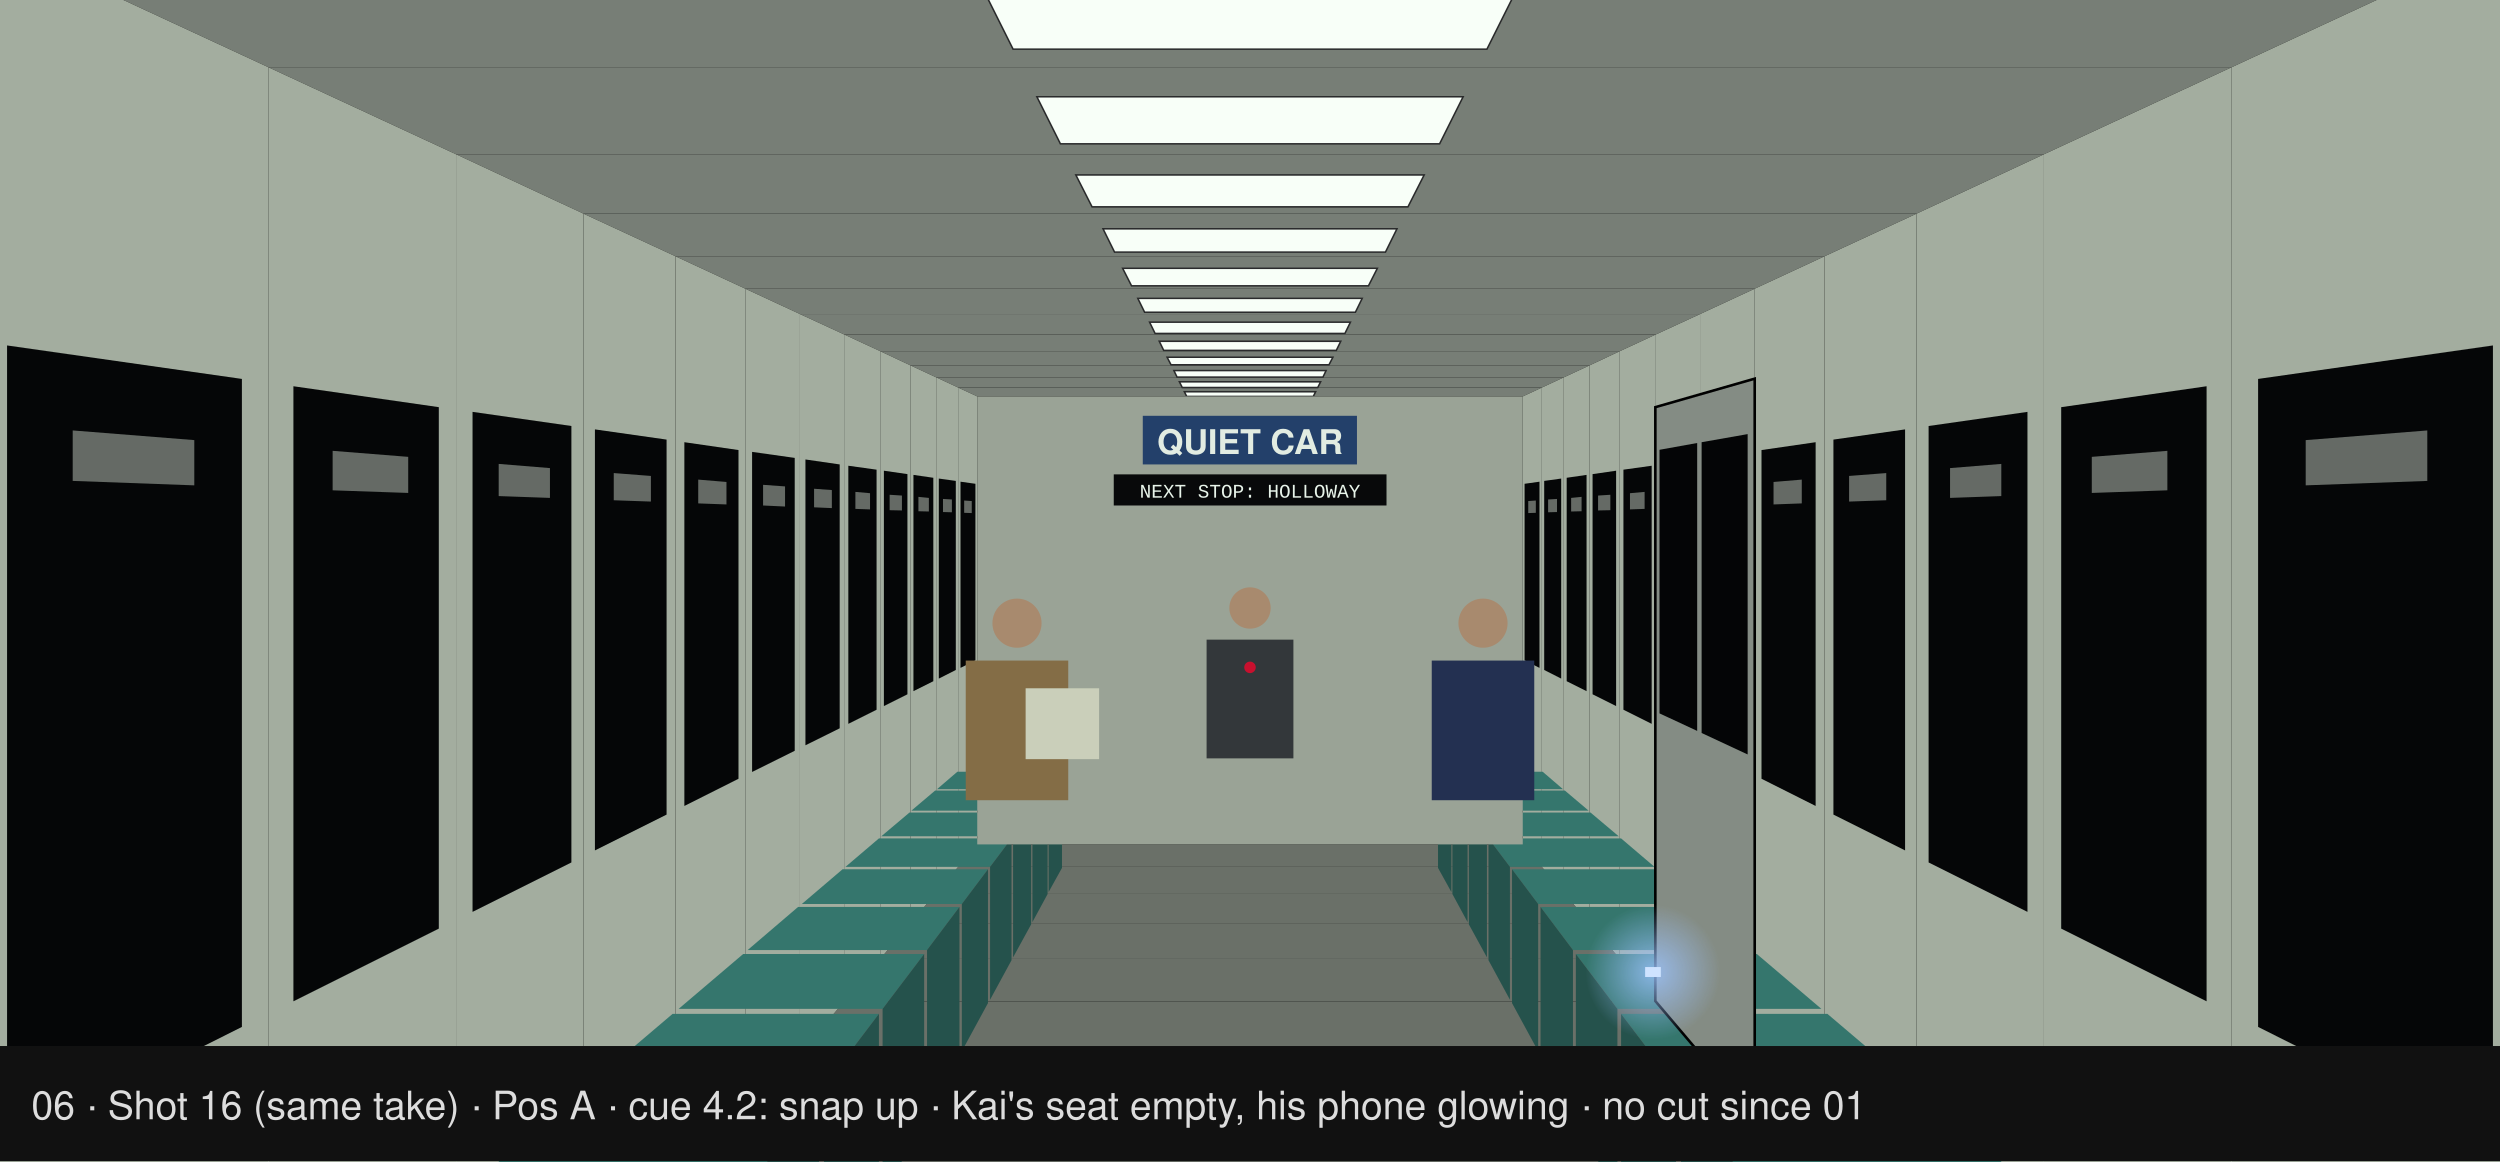
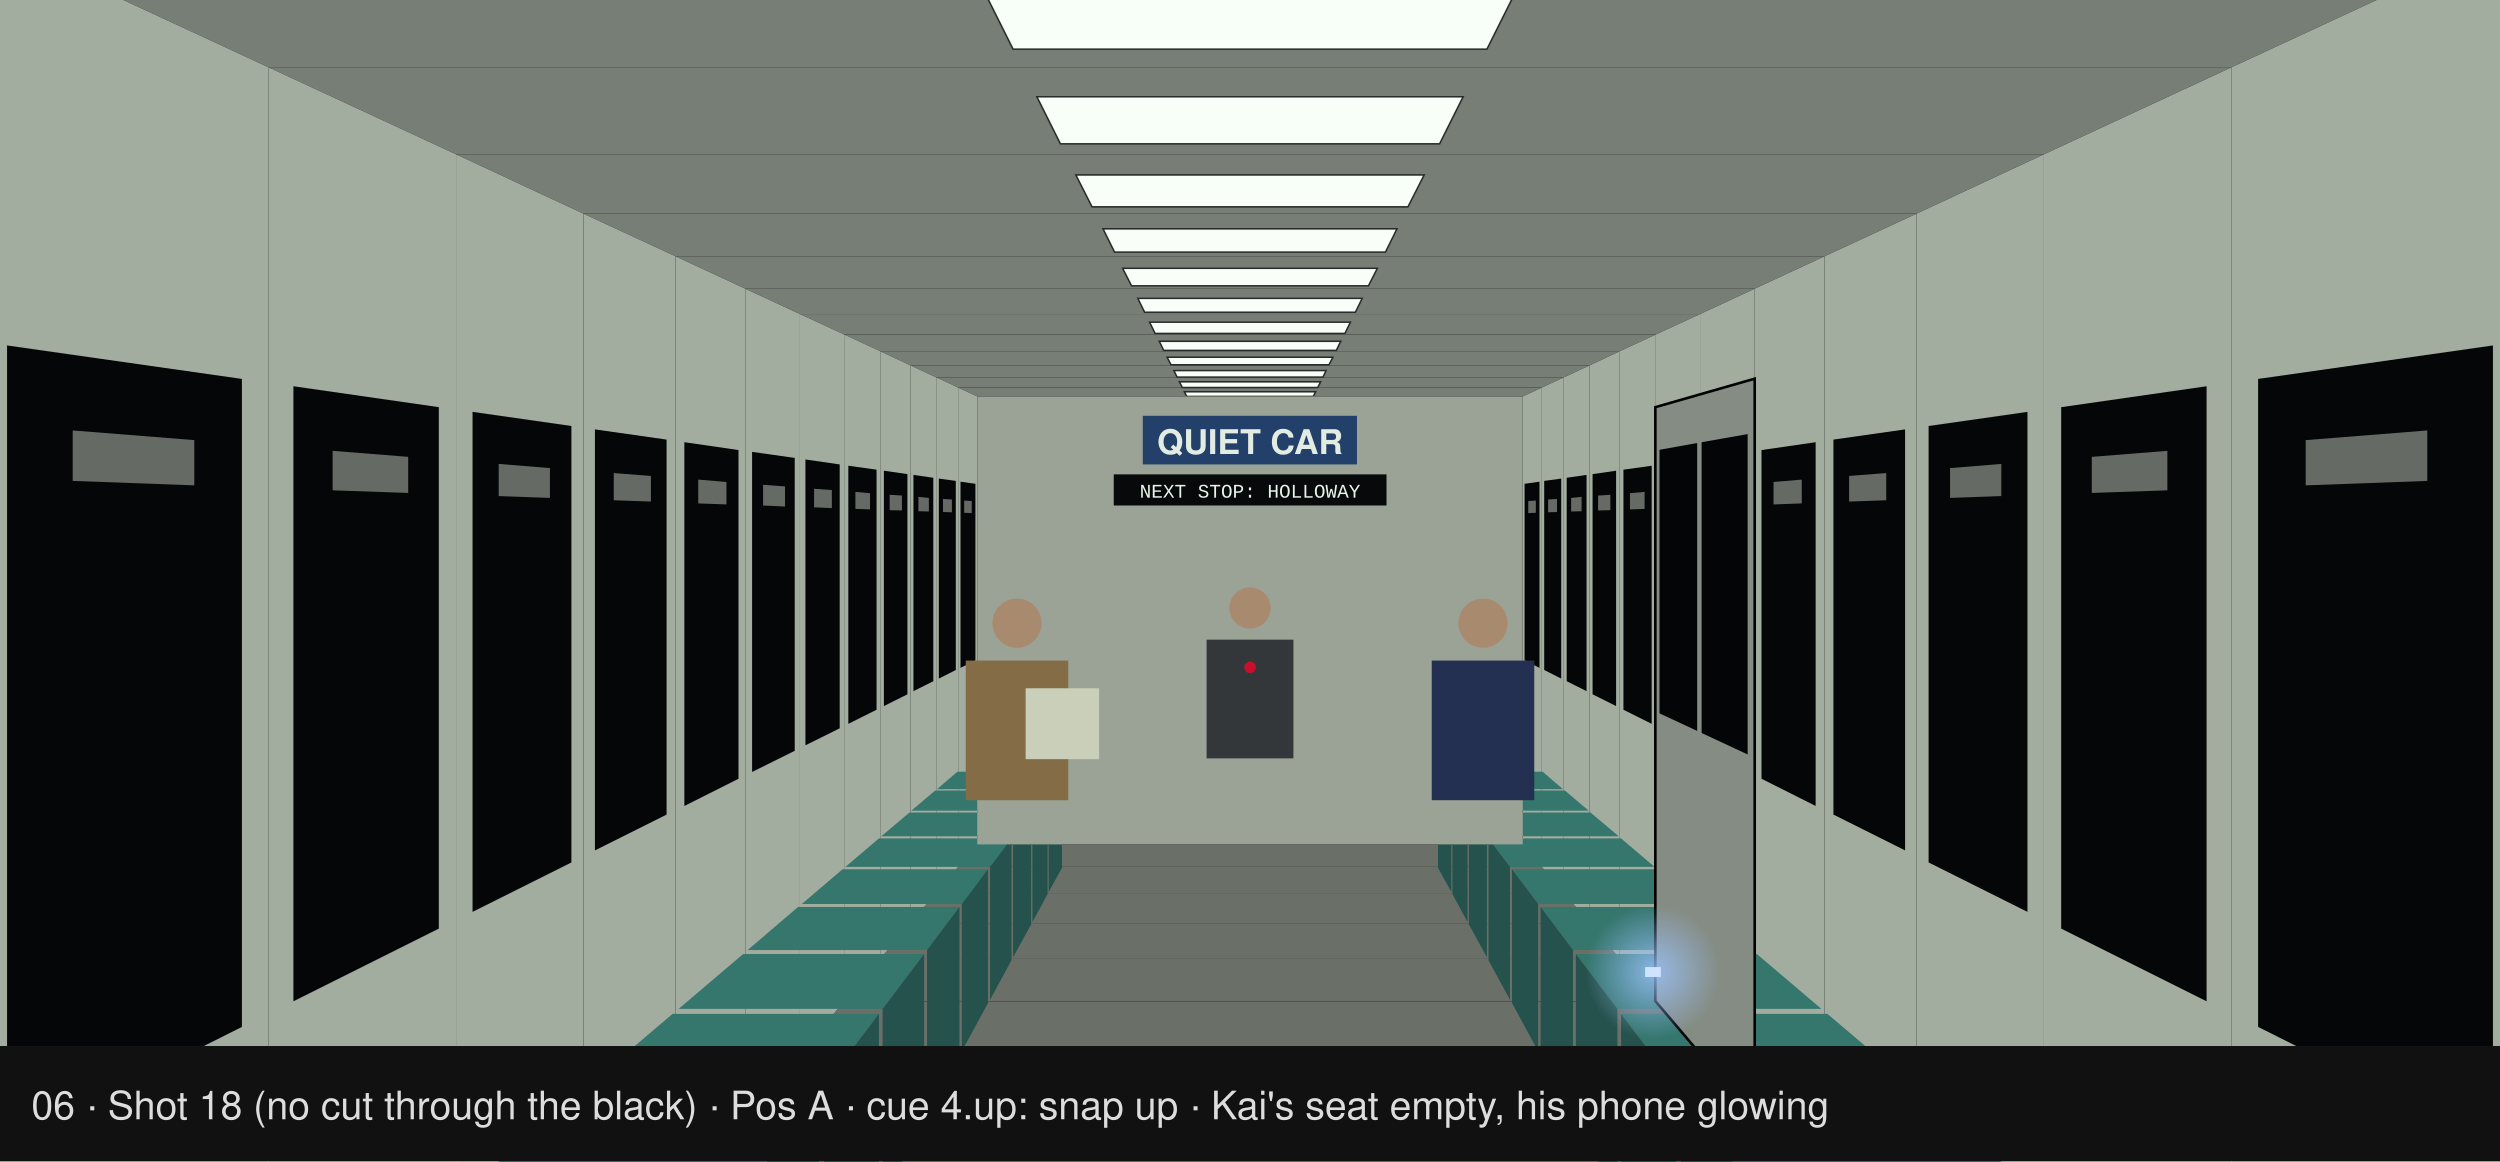
<svg xmlns="http://www.w3.org/2000/svg" viewBox="0 0 956 444" width="956" height="444">
  <defs>
    <radialGradient id="phone">
      <stop offset="0" stop-color="#9cc4ff" stop-opacity="0.9" />
      <stop offset="1" stop-color="#9cc4ff" stop-opacity="0" />
    </radialGradient>
    <radialGradient id="phoneface" cx="0.5" cy="1" r="0.9">
      <stop offset="0" stop-color="#a9cbff" stop-opacity="0.75" />
      <stop offset="1" stop-color="#a9cbff" stop-opacity="0" />
    </radialGradient>
    <linearGradient id="topdown" x1="0" y1="0" x2="0" y2="1">
      <stop offset="0" stop-color="#fff" stop-opacity="0.55" />
      <stop offset="1" stop-color="#fff" stop-opacity="0" />
    </linearGradient>
    <radialGradient id="lamp" cx="0.5" cy="0" r="1">
      <stop offset="0" stop-color="#e6f6f8" stop-opacity="0.95" />
      <stop offset="0.6" stop-color="#9fb8bd" stop-opacity="0.25" />
      <stop offset="1" stop-color="#000" stop-opacity="0" />
    </radialGradient>
  </defs>
  <g>
    <rect width="956" height="400" fill="#000" />
    <polygon points="366.4,331.5 589.6,331.5 582.3,322.9 373.7,322.9" fill="#6a7068" />
    <polygon points="366.4,148.2 589.6,148.2 582.3,151.6 373.7,151.6" fill="#777e76" />
    <polygon points="366.4,331.5 366.4,148.2 373.7,151.6 373.7,322.9" fill="#a3ad9f" />
    <polygon points="367.3,255.4 367.3,184.2 373.0,185.0 373.0,252.5" fill="#050607" />
    <polygon points="368.7,196.1 368.7,191.4 371.6,191.6 371.6,196.2" fill="#656a65" />
    <polygon points="589.6,331.5 589.6,148.2 582.3,151.6 582.3,322.9" fill="#a3ad9f" />
    <polygon points="588.7,255.4 588.7,184.2 583.0,185.0 583.0,252.5" fill="#050607" />
    <polygon points="587.3,196.1 587.3,191.4 584.4,191.6 584.4,196.2" fill="#656a65" />
    <polygon points="452.9,149.8 503.1,149.8 502.2,151.6 453.8,151.6" fill="#f8fff8" stroke="#2a2b2c" stroke-width="0.6" />
    <polygon points="358.0,341.5 598.0,341.5 589.6,331.5 366.4,331.5" fill="#6a7068" />
    <polygon points="358.0,144.3 598.0,144.3 589.6,148.2 366.4,148.2" fill="#777e76" />
    <polygon points="358.0,341.5 358.0,144.3 366.4,148.2 366.4,331.5" fill="#a3ad9f" />
    <polygon points="359.0,259.5 359.0,183.0 365.5,183.9 365.5,256.2" fill="#050607" />
    <polygon points="360.6,195.8 360.6,190.8 364.0,191.0 364.0,195.9" fill="#656a65" />
    <polygon points="598.0,341.5 598.0,144.3 589.6,148.2 589.6,331.5" fill="#a3ad9f" />
    <polygon points="597.0,259.5 597.0,183.0 590.5,183.9 590.5,256.2" fill="#050607" />
    <polygon points="595.4,195.8 595.4,190.8 592.0,191.0 592.0,195.9" fill="#656a65" />
    <polygon points="358.3,301.8 401.0,301.8 406.1,295.1 366.1,295.1" fill="#35766d" />
    <polygon points="401.0,341.1 401.0,301.8 406.1,295.1 406.1,331.9" fill="#25524c" />
    <polygon points="597.7,301.8 555.0,301.8 549.9,295.1 589.9,295.1" fill="#35766d" />
    <polygon points="555.0,341.1 555.0,301.8 549.9,295.1 549.9,331.9" fill="#25524c" />
    <polygon points="451.0,146.0 505.0,146.0 503.9,148.2 452.1,148.2" fill="#f8fff8" stroke="#2a2b2c" stroke-width="0.6" />
    <polygon points="348.1,353.0 607.9,353.0 598.0,341.5 358.0,341.5" fill="#6a7068" />
    <polygon points="348.1,139.7 607.9,139.7 598.0,144.3 358.0,144.3" fill="#777e76" />
    <polygon points="348.1,353.0 348.1,139.7 358.0,144.3 358.0,341.5" fill="#a3ad9f" />
    <polygon points="349.3,264.3 349.3,181.6 356.9,182.7 356.9,260.5" fill="#050607" />
    <polygon points="351.2,195.5 351.2,190.0 355.2,190.4 355.2,195.6" fill="#656a65" />
    <polygon points="607.9,353.0 607.9,139.7 598.0,144.3 598.0,341.5" fill="#a3ad9f" />
    <polygon points="606.7,264.3 606.7,181.6 599.1,182.7 599.1,260.5" fill="#050607" />
    <polygon points="604.8,195.5 604.8,190.0 600.8,190.4 600.8,195.6" fill="#656a65" />
    <polygon points="348.5,310.0 394.8,310.0 400.6,302.3 357.6,302.3" fill="#35766d" />
    <polygon points="394.8,352.6 394.8,310.0 400.6,302.3 400.6,341.9" fill="#25524c" />
    <polygon points="607.5,310.0 561.2,310.0 555.4,302.3 598.4,302.3" fill="#35766d" />
    <polygon points="561.2,352.6 561.2,310.0 555.4,302.3 555.4,341.9" fill="#25524c" />
    <polygon points="448.9,141.7 507.1,141.7 505.9,144.2 450.1,144.2" fill="#f8fff8" stroke="#2a2b2c" stroke-width="0.6" />
    <polygon points="336.6,366.7 619.4,366.7 607.9,353.0 348.1,353.0" fill="#6a7068" />
    <polygon points="336.6,134.3 619.4,134.3 607.9,139.7 348.1,139.7" fill="#777e76" />
    <polygon points="336.6,366.7 336.6,134.3 348.1,139.7 348.1,353.0" fill="#a3ad9f" />
    <polygon points="338.0,270.0 338.0,180.0 347.0,181.3 347.0,265.5" fill="#050607" />
    <polygon points="340.2,195.1 340.2,189.2 344.9,189.5 344.9,195.2" fill="#656a65" />
    <polygon points="619.4,366.7 619.4,134.3 607.9,139.7 607.9,353.0" fill="#a3ad9f" />
    <polygon points="618.0,270.0 618.0,180.0 609.0,181.3 609.0,265.5" fill="#050607" />
    <polygon points="615.8,195.1 615.8,189.2 611.1,189.5 611.1,195.2" fill="#656a65" />
    <polygon points="337.0,319.8 387.4,319.8 394.3,310.7 347.8,310.7" fill="#35766d" />
    <polygon points="387.4,366.1 387.4,319.8 394.3,310.7 394.3,353.5" fill="#25524c" />
    <polygon points="619.0,319.8 568.6,319.8 561.7,310.7 608.2,310.7" fill="#35766d" />
    <polygon points="568.6,366.1 568.6,319.8 561.7,310.7 561.7,353.5" fill="#25524c" />
    <polygon points="446.3,136.6 509.7,136.6 508.2,139.5 447.8,139.5" fill="#f8fff8" stroke="#2a2b2c" stroke-width="0.6" />
    <polygon points="322.8,383.0 633.2,383.0 619.4,366.7 336.6,366.7" fill="#6a7068" />
    <polygon points="322.8,127.9 633.2,127.9 619.4,134.3 336.6,134.3" fill="#777e76" />
    <polygon points="322.8,383.0 322.8,127.9 336.6,134.3 336.6,366.7" fill="#a3ad9f" />
    <polygon points="324.4,276.8 324.4,178.1 335.2,179.6 335.2,271.4" fill="#050607" />
    <polygon points="327.1,194.6 327.1,188.1 332.7,188.6 332.7,194.8" fill="#656a65" />
    <polygon points="633.2,383.0 633.2,127.9 619.4,134.3 619.4,366.7" fill="#a3ad9f" />
    <polygon points="631.6,276.8 631.6,178.1 620.8,179.6 620.8,271.4" fill="#050607" />
    <polygon points="628.9,194.6 628.9,188.1 623.3,188.6 623.3,194.8" fill="#656a65" />
    <polygon points="323.3,331.5 378.6,331.5 386.8,320.6 336.1,320.6" fill="#35766d" />
    <polygon points="378.6,382.3 378.6,331.5 386.8,320.6 386.8,367.2" fill="#25524c" />
    <polygon points="632.7,331.5 577.4,331.5 569.2,320.6 619.9,320.6" fill="#35766d" />
    <polygon points="577.4,382.3 577.4,331.5 569.2,320.6 569.2,367.2" fill="#25524c" />
    <polygon points="443.3,130.5 512.7,130.5 511.0,134.0 445.0,134.0" fill="#f8fff8" stroke="#2a2b2c" stroke-width="0.6" />
    <polygon points="305.9,402.8 650.1,402.8 633.2,383.0 322.8,383.0" fill="#6a7068" />
    <polygon points="305.9,120.1 650.1,120.1 633.2,127.9 322.8,127.9" fill="#777e76" />
    <polygon points="305.9,402.8 305.9,120.1 322.8,127.9 322.8,383.0" fill="#a3ad9f" />
    <polygon points="308.0,285.0 308.0,175.7 321.1,177.6 321.1,278.5" fill="#050607" />
    <polygon points="311.3,194.0 311.3,186.9 318.1,187.4 318.1,194.3" fill="#656a65" />
    <polygon points="650.1,402.8 650.1,120.1 633.2,127.9 633.2,383.0" fill="#a3ad9f" />
    <polygon points="648.0,285.0 648.0,175.7 634.9,177.6 634.9,278.5" fill="#050607" />
    <polygon points="644.7,194.0 644.7,186.9 637.9,187.4 637.9,194.3" fill="#656a65" />
    <polygon points="306.6,345.7 367.8,345.7 377.8,332.4 322.2,332.4" fill="#35766d" />
    <polygon points="367.8,402.0 367.8,345.7 377.8,332.4 377.8,383.6" fill="#25524c" />
    <polygon points="649.4,345.7 588.2,345.7 578.2,332.4 633.8,332.4" fill="#35766d" />
    <polygon points="588.2,402.0 588.2,345.7 578.2,332.4 578.2,383.6" fill="#25524c" />
    <polygon points="439.6,123.2 516.4,123.2 514.3,127.5 441.7,127.5" fill="#f8fff8" stroke="#2a2b2c" stroke-width="0.6" />
    <polygon points="285.0,427.4 671.0,427.4 650.1,402.8 305.9,402.8" fill="#6a7068" />
    <polygon points="285.0,110.4 671.0,110.4 650.1,120.1 305.9,120.1" fill="#777e76" />
    <polygon points="285.0,427.4 285.0,110.4 305.9,120.1 305.9,402.8" fill="#a3ad9f" />
    <polygon points="287.6,295.2 287.6,172.8 303.9,175.1 303.9,287.1" fill="#050607" />
    <polygon points="291.8,193.3 291.8,185.4 300.2,186.0 300.2,193.7" fill="#656a65" />
    <polygon points="671.0,427.4 671.0,110.4 650.1,120.1 650.1,402.8" fill="#a3ad9f" />
    <polygon points="668.4,295.2 668.4,172.8 652.1,175.1 652.1,287.1" fill="#050607" />
    <polygon points="664.2,193.3 664.2,185.4 655.8,186.0 655.8,193.7" fill="#656a65" />
    <polygon points="285.9,363.3 354.5,363.3 366.9,346.8 305.2,346.8" fill="#35766d" />
    <polygon points="354.5,426.4 354.5,363.3 366.9,346.8 366.9,403.6" fill="#25524c" />
    <polygon points="670.1,363.3 601.5,363.3 589.1,346.8 650.8,346.8" fill="#35766d" />
    <polygon points="601.5,426.4 601.5,363.3 589.1,346.8 589.1,403.6" fill="#25524c" />
    <polygon points="435.1,114.1 520.9,114.1 518.3,119.4 437.7,119.4" fill="#f8fff8" stroke="#2a2b2c" stroke-width="0.6" />
    <polygon points="258.3,458.9 697.7,458.9 671.0,427.4 285.0,427.4" fill="#6a7068" />
    <polygon points="258.3,98.0 697.7,98.0 671.0,110.4 285.0,110.4" fill="#777e76" />
    <polygon points="258.3,458.9 258.3,98.0 285.0,110.4 285.0,427.4" fill="#a3ad9f" />
    <polygon points="261.7,308.2 261.7,169.1 282.4,172.1 282.4,297.8" fill="#050607" />
    <polygon points="267.0,192.5 267.0,183.4 277.8,184.3 277.8,192.9" fill="#656a65" />
    <polygon points="697.7,458.9 697.7,98.0 671.0,110.4 671.0,427.4" fill="#a3ad9f" />
    <polygon points="694.3,308.2 694.3,169.1 673.6,172.1 673.6,297.8" fill="#050607" />
    <polygon points="689.0,192.5 689.0,183.4 678.2,184.3 678.2,192.9" fill="#656a65" />
    <polygon points="259.5,385.8 337.5,385.8 353.4,364.8 284.2,364.8" fill="#35766d" />
    <polygon points="337.5,457.6 337.5,385.8 353.4,364.8 353.4,428.4" fill="#25524c" />
    <polygon points="696.5,385.8 618.5,385.8 602.6,364.8 671.8,364.8" fill="#35766d" />
    <polygon points="618.5,457.6 618.5,385.8 602.6,364.8 602.6,428.4" fill="#25524c" />
    <polygon points="429.3,102.6 526.7,102.6 523.3,109.3 432.7,109.3" fill="#f8fff8" stroke="#2a2b2c" stroke-width="0.6" />
    <polygon points="223.1,500.4 732.9,500.4 697.7,458.9 258.3,458.9" fill="#6a7068" />
    <polygon points="223.1,81.7 732.9,81.7 697.7,98.0 258.3,98.0" fill="#777e76" />
    <polygon points="223.1,500.4 223.1,81.7 258.3,98.0 258.3,458.9" fill="#a3ad9f" />
    <polygon points="227.5,325.2 227.5,164.2 254.9,168.1 254.9,311.5" fill="#050607" />
    <polygon points="234.7,191.3 234.7,180.9 248.9,182.0 248.9,191.8" fill="#656a65" />
    <polygon points="732.9,500.4 732.9,81.7 697.7,98.0 697.7,458.9" fill="#a3ad9f" />
    <polygon points="728.5,325.2 728.5,164.2 701.1,168.1 701.1,311.5" fill="#050607" />
    <polygon points="721.3,191.3 721.3,180.9 707.1,182.0 707.1,191.8" fill="#656a65" />
    <polygon points="224.6,415.4 315.1,415.4 336.1,387.7 257.2,387.7" fill="#35766d" />
    <polygon points="315.1,498.7 315.1,415.4 336.1,387.7 336.1,460.2" fill="#25524c" />
    <polygon points="731.4,415.4 640.9,415.4 619.9,387.7 698.8,387.7" fill="#35766d" />
    <polygon points="640.9,498.7 640.9,415.4 619.9,387.7 619.9,460.2" fill="#25524c" />
    <polygon points="421.8,87.5 534.2,87.5 529.8,96.4 426.2,96.4" fill="#f8fff8" stroke="#2a2b2c" stroke-width="0.6" />
    <polygon points="174.4,557.9 781.6,557.9 732.9,500.4 223.1,500.4" fill="#6a7068" />
    <polygon points="174.4,59.0 781.6,59.0 732.9,81.7 223.1,81.7" fill="#777e76" />
    <polygon points="174.4,557.9 174.4,59.0 223.1,81.7 223.1,500.4" fill="#a3ad9f" />
    <polygon points="180.7,348.7 180.7,157.5 218.5,162.9 218.5,329.8" fill="#050607" />
    <polygon points="190.7,189.7 190.7,177.4 210.3,179.0 210.3,190.4" fill="#656a65" />
    <polygon points="781.6,557.9 781.6,59.0 732.9,81.7 732.9,500.4" fill="#a3ad9f" />
    <polygon points="775.3,348.7 775.3,157.5 737.5,162.9 737.5,329.8" fill="#050607" />
    <polygon points="765.3,189.7 765.3,177.4 745.7,179.0 745.7,190.4" fill="#656a65" />
    <polygon points="176.5,456.3 284.2,456.3 313.2,418.0 221.6,418.0" fill="#35766d" />
    <polygon points="284.2,555.3 284.2,456.3 313.2,418.0 313.2,502.2" fill="#25524c" />
    <polygon points="779.5,456.3 671.8,456.3 642.8,418.0 734.4,418.0" fill="#35766d" />
    <polygon points="671.8,555.3 671.8,456.3 642.8,418.0 642.8,502.2" fill="#25524c" />
    <polygon points="411.4,66.9 544.6,66.9 538.4,79.1 417.6,79.1" fill="#f8fff8" stroke="#2a2b2c" stroke-width="0.6" />
    <polygon points="102.6,642.4 853.4,642.4 781.6,557.9 174.4,557.9" fill="#6a7068" />
    <polygon points="102.6,25.7 853.4,25.7 781.6,59.0 174.4,59.0" fill="#777e76" />
    <polygon points="102.6,642.4 102.6,25.7 174.4,59.0 174.4,557.9" fill="#a3ad9f" />
    <polygon points="112.2,382.9 112.2,147.7 167.8,155.7 167.8,355.1" fill="#050607" />
    <polygon points="127.2,187.5 127.2,172.4 156.1,174.7 156.1,188.5" fill="#656a65" />
    <polygon points="853.4,642.4 853.4,25.7 781.6,59.0 781.6,557.9" fill="#a3ad9f" />
    <polygon points="843.8,382.9 843.8,147.7 788.2,155.7 788.2,355.1" fill="#050607" />
    <polygon points="828.8,187.5 828.8,172.4 799.9,174.7 799.9,188.5" fill="#656a65" />
    <polygon points="105.8,516.3 238.8,516.3 281.4,459.9 172.2,459.9" fill="#35766d" />
    <polygon points="238.8,638.6 238.8,516.3 281.4,459.9 281.4,560.4" fill="#25524c" />
    <polygon points="850.2,516.3 717.2,516.3 674.6,459.9 783.8,459.9" fill="#35766d" />
    <polygon points="717.2,638.6 717.2,516.3 674.6,459.9 674.6,560.4" fill="#25524c" />
    <polygon points="396.5,37.0 559.5,37.0 550.5,55.0 405.5,55.0" fill="#f8fff8" stroke="#2a2b2c" stroke-width="0.6" />
    <polygon points="-13.6,779.4 969.6,779.4 853.4,642.4 102.6,642.4" fill="#6a7068" />
    <polygon points="-13.6,-28.2 969.6,-28.2 853.4,25.7 102.6,25.7" fill="#777e76" />
    <polygon points="-13.6,779.4 -13.6,-28.2 102.6,25.7 102.6,642.4" fill="#a3ad9f" />
    <polygon points="2.7,437.7 2.7,132.1 92.5,144.9 92.5,392.7" fill="#050607" />
    <polygon points="27.8,183.9 27.8,164.6 74.3,168.3 74.3,185.6" fill="#656a65" />
    <polygon points="969.6,779.4 969.6,-28.2 853.4,25.7 853.4,642.4" fill="#a3ad9f" />
    <polygon points="953.3,437.7 953.3,132.1 863.5,144.9 863.5,392.7" fill="#050607" />
    <polygon points="928.2,183.9 928.2,164.6 881.7,168.3 881.7,185.6" fill="#656a65" />
    <polygon points="-8.0,613.1 165.5,613.1 234.5,521.9 99.3,521.9" fill="#35766d" />
    <polygon points="165.5,772.8 165.5,613.1 234.5,521.9 234.5,646.3" fill="#25524c" />
    <polygon points="964.0,613.1 790.5,613.1 721.5,521.9 856.7,521.9" fill="#35766d" />
    <polygon points="790.5,772.8 790.5,613.1 721.5,521.9 721.5,646.3" fill="#25524c" />
    <polygon points="372.9,-10.2 583.1,-10.2 568.6,18.8 387.4,18.8" fill="#f8fff8" stroke="#2a2b2c" stroke-width="0.6" />
    <polygon points="671.0,427.6 671.0,144.8 633.0,155.7 633.0,382.8" fill="#848c84" stroke="#000" stroke-width="1" />
    <polygon points="668.3,288.5 668.3,166.0 650.7,169.1 650.7,280.3" fill="#040506" />
    <polygon points="649.0,279.5 649.0,169.4 634.6,172.0 634.6,272.8" fill="#040506" />
    <polygon points="373.7,322.9 582.3,322.9 582.3,151.6 373.7,151.6" fill="#9aa396" />
    <rect x="437.0" y="159.0" width="81.9" height="18.6" fill="#23406a" />
    <text x="478.0" y="173.6" font-size="13.0" fill="#e2ece2" text-anchor="middle" font-family="Helvetica,Arial" font-weight="bold">QUIET CAR</text>
    <rect x="425.9" y="181.4" width="104.3" height="11.9" fill="#08090a" />
    <text x="478.0" y="190.3" font-size="7.4" fill="#e8f4ea" text-anchor="middle" font-family="Courier New,monospace">NEXT STOP: HOLLOWAY</text>
    <polygon points="461.4,290.0 461.4,244.6 494.6,244.6 494.6,290.0" fill="#33373a" />
    <circle cx="478.0" cy="232.5" r="7.9" fill="#a88a6e" />
    <circle cx="478.0" cy="255.2" r="2.2" fill="#c8102e" />
    <polygon points="369.3,306.0 369.3,252.6 408.5,252.6 408.5,306.0" fill="#846d46" />
    <circle cx="388.9" cy="238.3" r="9.4" fill="#a88a6e" />
    <rect x="392.2" y="263.2" width="28.1" height="27.1" fill="#cacfba" />
    <polygon points="547.5,306.0 547.5,252.6 586.7,252.6 586.7,306.0" fill="#233051" />
    <circle cx="567.1" cy="238.3" r="9.4" fill="#a88a6e" />
    <circle cx="632.1" cy="371.7" r="25.8" fill="url(#phone)" opacity="0.90" />
    <rect x="629.1" y="369.8" width="6.0" height="3.8" fill="#cfe3ff" />
  </g>
  <rect y="400" width="956" height="44" fill="#111" />
-   <text x="12" y="428" font-family="Helvetica,Arial" font-size="15" fill="#ddd">06 · Shot 16 (same take) · Pos A · cue 4.2: snap up · Kai's seat empty, his phone glowing · no cut since 01</text>
+   <text x="12" y="428" font-family="Helvetica,Arial" font-size="15" fill="#ddd">06 · Shot 18 (no cut through the black) · Pos A · cue 4.up: snap up · Kai's seat empty, his phone glowing</text>
</svg>
